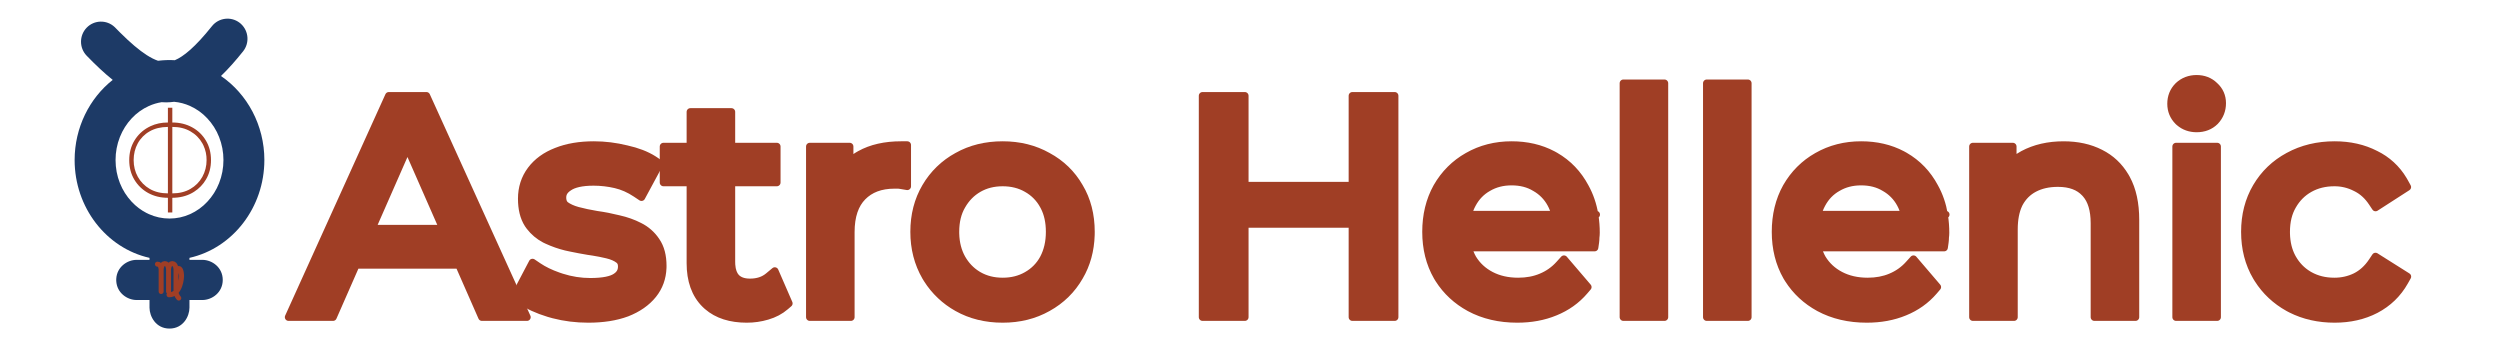
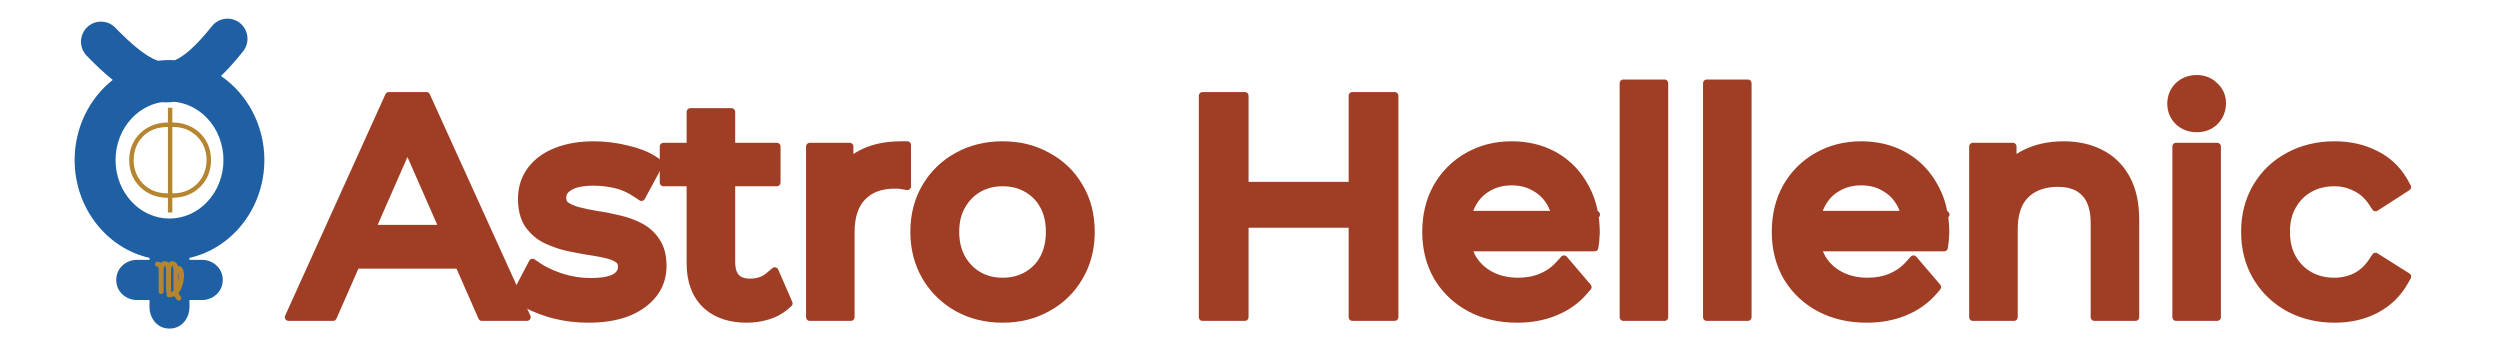
<svg xmlns="http://www.w3.org/2000/svg" fill="none" viewBox="0 0 402 56">
-   <path fill="#1d3a66" d="M35.93 25.737a10 10 0 0 0-.702-3.711v-.002a9.4 9.4 0 0 0-1.895-2.994 8.6 8.6 0 0 0-2.756-1.982v-.001A8 8 0 0 0 28 16.369a10 10 0 0 1-1.267.092 10 10 0 0 1-.754-.028 8 8 0 0 0-2.046.614 8.6 8.6 0 0 0-2.757 1.984h-.001a9.5 9.5 0 0 0-1.892 2.996h-.001a10 10 0 0 0-.7 3.71c0 1.299.237 2.544.7 3.712a9.5 9.5 0 0 0 1.895 2.995 8.7 8.7 0 0 0 2.378 1.801l.379.182a8 8 0 0 0 3.321.714 8 8 0 0 0 3.32-.713h.001a8.6 8.6 0 0 0 2.757-1.984l.001-.001a9.4 9.4 0 0 0 1.894-2.993 10 10 0 0 0 .701-3.713m6.58 0c0 7.604-5.07 14.162-12.043 15.727v.319h2.058c1.607 0 3.294 1.242 3.294 3.23 0 1.994-1.692 3.231-3.294 3.231h-2.058v1.234c0 1.366-.996 3.356-3.212 3.356-2.215 0-3.212-1.989-3.212-3.356v-1.234h-2.058c-1.548 0-3.188-1.16-3.289-3.046l-.005-.184.005-.184c.1-1.883 1.736-3.047 3.29-3.047h2.057v-.32C17.07 39.898 12 33.34 12 25.737c0-5.21 2.381-9.932 6.125-12.89-1.372-1.1-2.76-2.413-4.186-3.885a3.246 3.246 0 0 1 .006-4.518 3.2 3.2 0 0 1 4.472-.11l.121.117.745.756c1.696 1.69 3.105 2.878 4.318 3.655.7.448 1.297.735 1.813.909a15 15 0 0 1 2.7-.09c1.387-.583 3.262-2.087 5.966-5.473a3.2 3.2 0 0 1 4.439-.556l.132.106.123.11a3.246 3.246 0 0 1 .314 4.387c-1.17 1.465-2.348 2.807-3.557 3.964 4.232 2.89 6.98 7.921 6.98 13.518" />
-   <path fill="#1d3a66" d="M21.985 44.325h10.54c.416 0 .752.308.752.689s-.336.688-.752.688h-10.54c-.414 0-.752-.308-.752-.688s.338-.69.752-.69" />
-   <path fill="#1d3a66" d="M27.924 37.9v11.577c0 .45-.3.814-.669.814s-.669-.364-.669-.814V37.9z" />
-   <path fill="#1d3a66" d="M27.255 12.198c7.021 0 12.713 6.062 12.713 13.54s-5.692 13.538-12.713 13.538-12.712-6.06-12.712-13.539c0-7.477 5.691-13.54 12.712-13.54m-7.932 21.986a11.2 11.2 0 0 0 3.567 2.562 10.55 10.55 0 0 0 4.365.938 10.55 10.55 0 0 0 4.366-.938 11.2 11.2 0 0 0 3.566-2.562 12 12 0 0 0 2.405-3.797c.584-1.473.88-3.036.88-4.65 0-1.613-.296-3.178-.88-4.65a12 12 0 0 0-2.405-3.797 11.2 11.2 0 0 0-3.566-2.561 10.6 10.6 0 0 0-4.366-.938 10.55 10.55 0 0 0-4.365.938 11.2 11.2 0 0 0-3.567 2.56 12 12 0 0 0-2.403 3.799 12.5 12.5 0 0 0-.881 4.65c0 1.613.296 3.177.88 4.649a12 12 0 0 0 2.404 3.797" />
-   <path fill="#1d3a66" d="M36.067 5.794a.657.657 0 0 1 .942-.095.7.7 0 0 1 .092.97c-3.767 4.716-6.945 7.23-10.382 7.249-3.41.018-6.794-2.431-10.954-6.725a.703.703 0 0 1 0-.974.656.656 0 0 1 .947.002c4.178 4.31 7.204 6.335 10 6.32 2.77-.015 5.596-2.04 9.355-6.747" />
-   <path fill="#a03e25" d="M27.709 17.327v2.371q1.783.003 3.19.775a5.74 5.74 0 0 1 2.219 2.145q.81 1.366.81 3.134 0 1.753-.818 3.126a5.8 5.8 0 0 1-1.884 1.948l-.343.206c-.938.515-1.996.77-3.174.773v2.355h-.71v-2.355q-1.768-.002-3.174-.773a5.86 5.86 0 0 1-2.228-2.154q-.817-1.373-.817-3.126 0-1.76.826-3.134a5.86 5.86 0 0 1 2.236-2.145l.36-.184q1.272-.595 2.797-.59v-2.372zm-.71 3.082q-1.72.011-2.942.717a4.9 4.9 0 0 0-1.904 1.928q-.661 1.211-.662 2.698 0 1.479.678 2.69a5.1 5.1 0 0 0 1.913 1.936h-.001q1.236.714 2.918.717zm.71 10.686q1.682-.004 2.909-.717a5.05 5.05 0 0 0 1.913-1.929 5.5 5.5 0 0 0 .687-2.698 5.4 5.4 0 0 0-.512-2.382l-.158-.306a5 5 0 0 0-1.921-1.937h-.001q-1.235-.721-2.917-.718z" />
-   <path stroke="#a03e25" stroke-linecap="round" stroke-linejoin="round" stroke-width=".8" d="M28.749 47.933s-.448-.44-.448-1.056v-3.522s0-.969-.598-.969c-.597 0-.597.969-.597.969m0 0v3.522m0-3.522s-.006-.969-.598-.969c-.59 0-.597.969-.597.969m0 3.522v-3.522m0 0s0-.88-.597-.88M28.3 44.41s0-1.233.448-1.233.448 1.233.448 1.233-.075 2.994-2.017 2.994" />
-   <path fill="#a03e25" d="M375.409 50.288q-3.888 0-6.96-1.68-3.024-1.68-4.752-4.608t-1.728-6.72 1.728-6.72 4.752-4.56q3.072-1.68 6.96-1.68 3.456 0 6.144 1.392 2.736 1.344 4.224 4.032L382.273 32q-1.248-1.872-3.072-2.736a8.3 8.3 0 0 0-3.84-.912q-2.496 0-4.464 1.104t-3.12 3.12q-1.152 1.968-1.152 4.704t1.152 4.752 3.12 3.12 4.464 1.104q2.064 0 3.84-.864 1.824-.912 3.072-2.784l3.504 2.208q-1.488 2.64-4.224 4.08-2.688 1.392-6.144 1.392" />
-   <path fill="#a03e25" d="M350.915 50V24.56h4.608V50zm2.304-30.336q-1.344 0-2.256-.864-.864-.864-.864-2.112 0-1.296.864-2.16.912-.864 2.256-.864t2.208.864q.912.816.912 2.064 0 1.296-.864 2.208-.864.864-2.256.864" />
-   <path fill="#a03e25" d="M318.243 50V24.56h4.416v6.864l-.72-1.824q1.248-2.496 3.84-3.888t6.048-1.392q3.12 0 5.472 1.2 2.4 1.2 3.744 3.648t1.344 6.192V50h-4.608V35.888q0-3.696-1.824-5.568-1.776-1.872-5.04-1.872-2.448 0-4.272.96t-2.832 2.832q-.96 1.872-.96 4.656V50z" />
-   <path fill="#a03e25" d="M300.18 50.288q-4.08 0-7.2-1.68-3.072-1.68-4.8-4.608-1.68-2.928-1.68-6.72t1.632-6.72q1.68-2.928 4.56-4.56 2.928-1.68 6.576-1.68 3.696 0 6.528 1.632t4.416 4.608q1.632 2.928 1.632 6.864 0 .288-.048.672 0 .384-.048.72H290.1v-3.312h19.248l-1.872 1.152q.048-2.448-1.008-4.368a7.5 7.5 0 0 0-2.928-2.976q-1.824-1.104-4.272-1.104-2.4 0-4.272 1.104-1.872 1.056-2.928 3.024-1.056 1.92-1.056 4.416v.768q0 2.544 1.152 4.56 1.2 1.968 3.312 3.072t4.848 1.104q2.256 0 4.08-.768a8.94 8.94 0 0 0 3.264-2.304l2.544 2.976q-1.728 2.016-4.32 3.072-2.544 1.056-5.712 1.056" />
-   <path fill="#a03e25" d="M275.446 50V14.384h4.608V50z" />
-   <path fill="#a03e25" d="M262.04 50V14.384h4.608V50z" />
-   <path fill="#a03e25" d="M243.977 50.288q-4.08 0-7.2-1.68-3.072-1.68-4.8-4.608-1.68-2.928-1.68-6.72t1.632-6.72q1.68-2.928 4.56-4.56 2.928-1.68 6.576-1.68 3.696 0 6.528 1.632t4.416 4.608q1.632 2.928 1.632 6.864 0 .288-.048.672 0 .384-.048.72h-21.648v-3.312h19.248l-1.872 1.152q.048-2.448-1.008-4.368a7.5 7.5 0 0 0-2.928-2.976q-1.824-1.104-4.272-1.104-2.4 0-4.272 1.104-1.872 1.056-2.928 3.024-1.056 1.92-1.056 4.416v.768q0 2.544 1.152 4.56 1.2 1.968 3.312 3.072t4.848 1.104q2.256 0 4.08-.768a8.94 8.94 0 0 0 3.264-2.304l2.544 2.976q-1.728 2.016-4.32 3.072-2.544 1.056-5.712 1.056" />
-   <path fill="#a03e25" d="M218.464 50V16.4h4.8V50zm-24.096 0V16.4h4.8V50zm4.32-14.976v-4.176h20.208v4.176z" />
-   <path fill="#a03e25" d="M161.233 50.288q-3.84 0-6.816-1.68A12.5 12.5 0 0 1 149.713 44q-1.728-2.976-1.728-6.72 0-3.792 1.728-6.72a12.15 12.15 0 0 1 4.704-4.56q2.976-1.68 6.816-1.68 3.792 0 6.768 1.68 3.024 1.632 4.704 4.56 1.728 2.88 1.728 6.72 0 3.792-1.728 6.72-1.68 2.928-4.704 4.608-2.976 1.68-6.768 1.68m0-4.032q2.448 0 4.368-1.104a7.8 7.8 0 0 0 3.072-3.12q1.104-2.064 1.104-4.752 0-2.736-1.104-4.704a7.8 7.8 0 0 0-3.072-3.12q-1.92-1.104-4.368-1.104t-4.368 1.104-3.072 3.12q-1.152 1.968-1.152 4.704 0 2.688 1.152 4.752 1.152 2.016 3.072 3.12t4.368 1.104" />
-   <path fill="#a03e25" d="M131.212 50V24.56h4.416v6.912l-.432-1.728q1.056-2.64 3.552-4.032t6.144-1.392v4.464a3.5 3.5 0 0 0-.576-.048h-.48q-3.696 0-5.856 2.208t-2.16 6.384V50z" />
-   <path fill="#a03e25" d="M120.073 50.288q-3.84 0-5.952-2.064t-2.112-5.904V18.992h4.608v23.136q0 2.064 1.008 3.168 1.056 1.104 2.976 1.104 2.16 0 3.6-1.2l1.44 3.312q-1.056.912-2.544 1.344-1.44.432-3.024.432m-12.384-21.936V24.56h16.224v3.792z" />
-   <path fill="#a03e25" d="M94.586 50.288q-3.168 0-6.048-.864-2.832-.864-4.464-2.112l1.92-3.648q1.632 1.104 4.032 1.872t4.896.768q3.216 0 4.608-.912 1.44-.912 1.44-2.544 0-1.2-.864-1.872t-2.304-1.008a32 32 0 0 0-3.12-.576 66 66 0 0 1-3.456-.672 15.4 15.4 0 0 1-3.168-1.152 6.25 6.25 0 0 1-2.304-2.064q-.864-1.344-.864-3.552 0-2.304 1.296-4.032t3.648-2.64q2.4-.96 5.664-.96 2.496 0 5.04.624 2.592.576 4.224 1.68l-1.968 3.648q-1.728-1.152-3.6-1.584a16.6 16.6 0 0 0-3.744-.432q-3.024 0-4.512 1.008-1.488.96-1.488 2.496 0 1.296.864 2.016.912.672 2.304 1.056 1.44.384 3.168.672 1.728.24 3.456.672 1.728.384 3.12 1.104a5.87 5.87 0 0 1 2.304 2.016q.912 1.296.912 3.456 0 2.304-1.344 3.984t-3.792 2.64q-2.448.912-5.856.912" />
-   <path fill="#a03e25" d="m47.952 50 15.216-33.6h4.752L83.184 50h-5.04L64.56 19.088h1.92L52.896 50zm6.48-8.4 1.296-3.84H74.64l1.392 3.84z" />
-   <path fill="#a03e25" stroke="#a03e25" stroke-width="1.2" stroke-linejoin="round" d="M366.625 37.28q0-2.565 1.013-4.455l.139-.249q1.08-1.89 2.877-2.978l.243-.142q1.968-1.104 4.464-1.104l.512.014a8.2 8.2 0 0 1 3.328.898q1.71.81 2.914 2.506l.158.23 3.504-2.256q-1.488-2.688-4.224-4.032-2.52-1.305-5.715-1.387l-.429-.005q-3.888 0-6.96 1.68-3.024 1.632-4.752 4.56l-.209.37q-1.519 2.795-1.519 6.35l.007.471q.1 3.505 1.721 6.249 1.728 2.928 4.752 4.608 2.88 1.575 6.478 1.673l.482.007q3.24 0 5.805-1.223l.339-.168q2.736-1.44 4.224-4.08l-3.504-2.209q-1.248 1.872-3.072 2.784a8.66 8.66 0 0 1-3.84.864v-1c1.23 0 2.358-.256 3.398-.76 1.042-.523 1.938-1.326 2.682-2.442l.54-.812 5.135 3.236-.468.829c-1.088 1.93-2.639 3.427-4.629 4.474l-.006.003c-1.953 1.011-4.163 1.504-6.604 1.504-2.569 0-4.917-.521-7.022-1.583l-.417-.22-.006-.003c-2.033-1.13-3.668-2.66-4.89-4.584l-.238-.39c-1.253-2.123-1.867-4.542-1.867-7.228s.614-5.105 1.867-7.228c1.245-2.11 2.964-3.758 5.139-4.932 2.209-1.207 4.695-1.8 7.434-1.8 2.433 0 4.636.49 6.584 1.494a10.5 10.5 0 0 1 4.449 4.082l.21.364.453.818-5.118 3.296-.546-.82c-.697-1.045-1.523-1.798-2.476-2.291l-.192-.095-.014-.007-.015-.008a7.3 7.3 0 0 0-3.383-.801c-1.511 0-2.827.333-3.974.976-1.149.645-2.061 1.553-2.741 2.744l-.005.01c-.662 1.13-1.016 2.516-1.016 4.198l.004.312c.038 1.441.346 2.674.895 3.723l.122.221c.638 1.117 1.478 1.985 2.528 2.62l.213.124c1.147.644 2.463.976 3.974.976v1l-.31-.004q-2.155-.06-3.905-.966l-.249-.134a8.1 8.1 0 0 1-2.973-2.872l-.147-.248q-1.08-1.89-1.147-4.413z" />
-   <path fill="#a03e25" stroke="#a03e25" stroke-width="1.2" stroke-linejoin="round" d="M350.915 24.56V50h4.607V24.56zm5.424-7.968q0-1.248-.912-2.064-.756-.756-1.879-.85l-.329-.014q-1.344 0-2.256.864-.864.865-.864 2.16l.013.306q.095 1.05.851 1.806a3.1 3.1 0 0 0 1.927.85l.329.014q1.392 0 2.256-.864.864-.912.864-2.208M356.522 51h-6.607V23.56h6.607zm.817-34.408c0 1.11-.38 2.095-1.138 2.895l-.019.02c-.79.79-1.81 1.157-2.963 1.157-1.062 0-2.011-.328-2.79-.999l-.154-.139-.019-.02c-.768-.767-1.157-1.727-1.157-2.817 0-1.112.381-2.092 1.157-2.868l.019-.02c.808-.764 1.812-1.137 2.944-1.137 1.113 0 2.098.362 2.875 1.12.824.737 1.245 1.698 1.245 2.808" />
-   <path fill="#a03e25" stroke="#a03e25" stroke-width="1.2" stroke-linejoin="round" d="M342.387 35.36q0-3.744-1.344-6.192t-3.744-3.648q-2.205-1.125-5.085-1.196l-.387-.004q-3.456 0-6.048 1.392l-.319.179q-1.715.999-2.801 2.513V24.56h-4.416V50h4.608V36.897q0-2.61.843-4.42l.117-.237q.945-1.755 2.607-2.709l.225-.123q1.824-.96 4.272-.96l.402.007q2.973.11 4.638 1.865l-.726.688c-.947-1-2.335-1.56-4.314-1.56-1.5 0-2.759.293-3.807.845-1.028.541-1.827 1.334-2.407 2.403l-.1.204c-.485 1.04-.75 2.36-.75 3.997V51h-6.608V23.56h6.416v2.354a11 11 0 0 1 1.647-1.083c1.897-1.019 4.081-1.51 6.521-1.51 2.21 0 4.195.424 5.927 1.308h-.001c1.674.839 3.003 2.089 3.976 3.724l.191.333c1 1.822 1.467 4.065 1.467 6.674V51h-6.608V35.888c0-2.168-.501-3.677-1.363-4.677l-.177-.193-.01-.01.726-.688q1.824 1.872 1.824 5.568V50h4.608z" />
-   <path fill="#a03e25" stroke="#a03e25" stroke-width="1.2" stroke-linejoin="round" d="M285.5 37.28c0-2.675.577-5.087 1.759-7.207l.006-.01c1.207-2.105 2.855-3.755 4.934-4.933 2.115-1.212 4.479-1.81 7.07-1.81 2.452 0 4.673.509 6.637 1.55l.39.216c2.05 1.181 3.649 2.851 4.79 4.987.75 1.345 1.255 2.825 1.524 4.43h.272l-.249.153a18 18 0 0 1 .212 2.768l-.015.384a7 7 0 0 1-.037.368q-.003.404-.055.781l-.123.86h-20.31q.25.926.714 1.743c.702 1.15 1.668 2.05 2.92 2.706 1.246.65 2.699.99 4.385.99v1q-2.565 0-4.581-.97l-.266-.134q-2.112-1.104-3.313-3.072a8.7 8.7 0 0 1-1.072-3.264h20.656l.036-.348a6 6 0 0 0 .012-.372q.024-.192.036-.36l.013-.312q0-3.937-1.633-6.864-1.485-2.79-4.066-4.399l-.35-.209q-2.655-1.53-6.069-1.626l-.458-.006q-3.649 0-6.577 1.68l-.355.209q-2.63 1.605-4.204 4.35-1.632 2.93-1.633 6.721l.007.471q.099 3.505 1.674 6.249 1.728 2.928 4.799 4.608 2.925 1.575 6.694 1.673l.507.007q3.168 0 5.712-1.056 2.59-1.055 4.319-3.072l-2.544-2.976a8.94 8.94 0 0 1-3.264 2.304q-1.824.768-4.08.768v-1c1.389 0 2.615-.236 3.693-.69l.007-.004a7.94 7.94 0 0 0 2.904-2.05l.762-.841 3.283 3.839.555.651-.556.65c-1.262 1.471-2.835 2.587-4.702 3.347h-.001c-1.833.759-3.867 1.13-6.088 1.13-2.861 0-5.429-.59-7.675-1.8l-.005-.003c-2.063-1.128-3.717-2.659-4.942-4.586l-.24-.391-.007-.01c-1.216-2.121-1.812-4.537-1.812-7.218m14.072-9.068q2.258.065 3.968 1.1a7.5 7.5 0 0 1 2.929 2.976q.8 1.456.966 3.216h-16.352q.202-1.743.985-3.168 1.056-1.968 2.928-3.024 1.873-1.104 4.273-1.104zm-.303.996c-1.441 0-2.687.33-3.765.966l-.008.005-.009.004c-1.076.607-1.92 1.474-2.538 2.626l-.005.01a7.3 7.3 0 0 0-.662 1.685h13.977a7 7 0 0 0-.667-1.734 6.5 6.5 0 0 0-2.543-2.587l-.013-.007-.014-.008c-1.037-.628-2.277-.96-3.753-.96" />
-   <path fill="#a03e25" stroke="#a03e25" stroke-width="1.2" stroke-linejoin="round" d="M275.446 14.384V50h4.608V14.384zM281.054 51h-6.608V13.384h6.608z" />
-   <path fill="#a03e25" stroke="#a03e25" stroke-width="1.2" stroke-linejoin="round" d="M262.04 14.384V50h4.607V14.384zM267.647 51h-6.607V13.384h6.607z" />
-   <path fill="#a03e25" stroke="#a03e25" stroke-width="1.2" stroke-linejoin="round" d="M229.297 37.28c0-2.675.577-5.087 1.759-7.207l.006-.01c1.207-2.105 2.855-3.755 4.934-4.933 2.115-1.212 4.479-1.81 7.069-1.81 2.453 0 4.674.509 6.638 1.55l.39.216c2.05 1.181 3.649 2.851 4.79 4.987.749 1.345 1.254 2.825 1.524 4.43h.272l-.249.153a18 18 0 0 1 .212 2.768l-.015.384a9 9 0 0 1-.037.368q-.003.404-.055.781l-.123.86h-20.31q.25.926.713 1.743c.703 1.15 1.669 2.05 2.921 2.706 1.245.65 2.698.99 4.385.99v1q-2.565 0-4.581-.97l-.267-.134q-2.112-1.104-3.312-3.072a8.7 8.7 0 0 1-1.072-3.264h20.656l.036-.348a6 6 0 0 0 .012-.372q.024-.192.036-.36l.013-.312q0-3.937-1.633-6.864-1.485-2.79-4.067-4.399l-.349-.209q-2.655-1.53-6.07-1.626l-.458-.006q-3.648 0-6.576 1.68l-.355.209q-2.63 1.605-4.204 4.35-1.632 2.93-1.633 6.721l.007.471q.098 3.505 1.674 6.249 1.727 2.928 4.799 4.608 2.925 1.575 6.694 1.673l.507.007q3.167 0 5.711-1.056 2.592-1.055 4.32-3.072l-2.544-2.976a8.94 8.94 0 0 1-3.264 2.304q-1.824.768-4.08.768v-1c1.389 0 2.615-.236 3.692-.69l.008-.004a7.94 7.94 0 0 0 2.904-2.05l.762-.841 3.283 3.839.555.651-.556.65c-1.262 1.471-2.835 2.587-4.703 3.347h-.001c-1.832.759-3.866 1.13-6.087 1.13-2.861 0-5.429-.59-7.675-1.8l-.005-.003c-2.064-1.128-3.717-2.659-4.943-4.586l-.239-.391-.007-.01c-1.217-2.121-1.812-4.537-1.812-7.218m14.072-9.068q2.258.065 3.968 1.1a7.5 7.5 0 0 1 2.929 2.976q.8 1.456.965 3.216H234.88q.202-1.743.985-3.168 1.056-1.968 2.928-3.024 1.872-1.104 4.272-1.104zm-.304.996c-1.44 0-2.686.33-3.764.966l-.008.005-.009.004c-1.076.607-1.92 1.474-2.538 2.626l-.005.01a7.2 7.2 0 0 0-.662 1.685h13.977a7 7 0 0 0-.667-1.734 6.5 6.5 0 0 0-2.543-2.587l-.013-.007-.014-.008c-1.037-.628-2.277-.96-3.754-.96" />
-   <path fill="#a03e25" stroke="#a03e25" stroke-width="1.2" stroke-linejoin="round" d="M199.168 16.4h-4.8V50h4.8V35.024h19.296V50h4.8V16.4h-4.8v14.448h-19.296zM224.264 51h-6.8V36.024h-17.296V51h-6.8V15.4h6.8v14.448h17.296V15.4h6.8z" />
-   <path fill="#a03e25" stroke="#a03e25" stroke-width="1.2" stroke-linejoin="round" d="M174.433 37.28q0-3.84-1.728-6.72-1.68-2.928-4.704-4.56-2.79-1.575-6.298-1.674l-.471-.006q-3.839 0-6.815 1.68a12.15 12.15 0 0 0-4.704 4.56l-.209.37q-1.52 2.795-1.52 6.35l.007.465q.102 3.465 1.722 6.255a12.5 12.5 0 0 0 4.704 4.608q2.79 1.575 6.339 1.673l.476.007q3.792 0 6.769-1.68 3.024-1.68 4.704-4.608 1.62-2.745 1.721-6.249zm-5.657 0c0-1.583-.299-2.905-.86-3.999l-.115-.216-.005-.008a6.8 6.8 0 0 0-2.685-2.729l-.008-.005c-1.113-.64-2.395-.971-3.871-.971s-2.756.331-3.869.971c-1.118.643-2.018 1.552-2.702 2.75l-.005.008c-.662 1.13-1.015 2.517-1.015 4.2l.004.305c.041 1.511.387 2.82 1.016 3.95.642 1.123 1.472 1.991 2.495 2.625l.207.124c1.113.64 2.394.97 3.869.97v1q-2.294 0-4.126-.969l-.241-.134q-1.8-1.035-2.926-2.872l-.146-.248q-1.08-1.935-1.147-4.419l-.005-.333q0-2.565 1.012-4.455l.14-.249q1.08-1.89 2.835-2.978l.237-.142q1.92-1.104 4.367-1.104t4.369 1.104a7.8 7.8 0 0 1 3.072 3.12q1.103 1.968 1.103 4.704l-.004.333q-.064 2.485-1.099 4.42a7.8 7.8 0 0 1-3.072 3.12q-1.92 1.103-4.369 1.103v-1c1.476 0 2.758-.331 3.871-.97l.008-.006a6.8 6.8 0 0 0 2.685-2.728c.644-1.209.98-2.624.98-4.272m6.65.5c-.072 2.482-.684 4.73-1.855 6.717-1.213 2.114-2.914 3.78-5.085 4.985h-.001c-2.148 1.21-4.574 1.806-7.253 1.806-2.71 0-5.155-.595-7.307-1.81a13.5 13.5 0 0 1-4.835-4.58l-.238-.39-.004-.006c-1.248-2.15-1.864-4.566-1.864-7.222 0-2.685.615-5.105 1.868-7.228a13.15 13.15 0 0 1 5.084-4.929c2.149-1.21 4.59-1.803 7.296-1.803 2.681 0 5.11.595 7.26 1.809h-.001c2.164 1.171 3.861 2.813 5.071 4.917 1.258 2.096 1.871 4.52 1.871 7.234z" />
-   <path fill="#a03e25" stroke="#a03e25" stroke-width="1.2" stroke-linejoin="round" d="M131.212 24.56V50h4.607V37.328q0-3.916 1.899-6.1l.261-.284q2.026-2.07 5.401-2.2l.456-.008h.479q.288 0 .577.048V24.32q-3.648 0-6.144 1.392l-.307.179a7.74 7.74 0 0 0-2.813 2.934V24.56zm5.416 1.43a9.3 9.3 0 0 1 1.633-1.151c1.848-1.031 4.074-1.519 6.631-1.519h1v6.645l-1.164-.195a3 3 0 0 0-.207-.026l-.206-.008h-.479c-2.252 0-3.926.665-5.142 1.908-1.2 1.227-1.875 3.068-1.875 5.684V51h-6.607V23.56h6.416z" />
-   <path fill="#a03e25" stroke="#a03e25" stroke-width="1.2" stroke-linejoin="round" d="M116.617 42.128V28.352h7.296V24.56h-7.296v-5.568h-4.608v5.568h-4.321v3.792h4.321V42.32l.008.473q.124 3.495 2.104 5.43 1.98 1.936 5.479 2.057l.472.008q1.584 0 3.025-.432 1.488-.432 2.544-1.344l-1.44-3.312q-1.44 1.2-3.6 1.2v-1c1.243 0 2.206-.34 2.96-.968l1.025-.855 2.266 5.211-.558.48c-.824.712-1.804 1.224-2.919 1.547a11.5 11.5 0 0 1-3.303.473c-2.568 0-4.72-.65-6.335-2.057l-.315-.291c-1.654-1.616-2.413-3.875-2.413-6.62V29.352h-4.321V23.56h4.321v-5.568h6.608v5.568h7.296v5.792h-7.296v12.776l.014.437c.062.966.335 1.614.722 2.044.469.488 1.17.791 2.248.791v1l-.237-.005q-1.749-.065-2.739-1.1-.945-1.034-1.004-2.913z" />
-   <path fill="#a03e25" stroke="#a03e25" stroke-width="1.2" stroke-linejoin="round" d="m85.629 42.21.925.626c.867.586 1.934 1.11 3.215 1.56l.562.188q2.252.72 4.59.72v1q-2.183 0-4.294-.588l-.602-.18q-2.4-.768-4.03-1.872l-1.92 3.648q1.63 1.248 4.463 2.112 2.52.756 5.26.85l.788.014q3.408 0 5.855-.912 2.295-.9 3.621-2.433l.171-.207q1.26-1.575 1.339-3.699l.006-.285q0-2.16-.912-3.456a5.8 5.8 0 0 0-1.953-1.827l-.351-.189q-1.218-.63-2.693-1.003l-.427-.101a33 33 0 0 0-3.456-.672 36 36 0 0 1-2.43-.486l-.738-.186q-1.218-.336-2.068-.892l-.236-.164q-.756-.63-.851-1.7l-.013-.316q0-1.536 1.487-2.496 1.49-1.008 4.513-1.008l.468.007a16.7 16.7 0 0 1 3.276.425q1.872.433 3.6 1.585l1.968-3.649q-1.632-1.104-4.224-1.68a21.3 21.3 0 0 0-4.415-.614l-.625-.01q-3.264 0-5.664.96l-.29.117q-2.143.903-3.358 2.523-1.296 1.728-1.296 4.032l.013.538q.095 1.838.85 3.014a6.25 6.25 0 0 0 2.305 2.064q1.44.72 3.168 1.152a66 66 0 0 0 3.456.672 32 32 0 0 1 3.12.576q1.44.336 2.303 1.008.864.671.865 1.872 0 1.631-1.44 2.544-1.392.912-4.608.912v-1c2.101 0 3.387-.308 4.06-.748l.006-.004.007-.005c.686-.435.975-.972.975-1.7 0-.46-.131-.76-.37-.989l-.108-.092c-.43-.334-1.052-.622-1.918-.825h-.007a29 29 0 0 0-2.2-.435l-.823-.123-.013-.002-.013-.003a67 67 0 0 1-2.632-.493l-.877-.189-.026-.006a16.7 16.7 0 0 1-2.981-1.04l-.392-.187-.011-.006-.012-.007a7.3 7.3 0 0 1-2.402-2.023l-.268-.375-.004-.007c-.712-1.108-1.023-2.5-1.023-4.093 0-1.737.493-3.295 1.496-4.632.994-1.325 2.374-2.308 4.087-2.972 1.742-.695 3.758-1.028 6.025-1.028q2.623 0 5.278.653c1.689.377 3.137.925 4.314 1.67l.232.153.749.507-2.919 5.41-.913-.608c-1.059-.707-2.149-1.184-3.27-1.443a15.6 15.6 0 0 0-3.519-.406c-1.938 0-3.203.33-3.951.836l-.01.007-.008.006c-.758.488-1.03 1.027-1.03 1.655l.008.22c.04.476.214.783.475 1.008.483.35 1.123.652 1.95.88q1.383.369 3.066.65 1.77.246 3.534.688 1.825.406 3.337 1.186a6.87 6.87 0 0 1 2.677 2.35c.753 1.08 1.08 2.447 1.08 4.01l-.006.325c-.06 1.614-.575 3.055-1.557 4.283-1.028 1.284-2.449 2.257-4.208 2.947l-.008.003-.008.003c-1.772.66-3.848.975-6.205.975q-2.894 0-5.574-.693l-.761-.213-.005-.001c-1.834-.56-3.362-1.253-4.547-2.103l-.232-.172-.671-.512z" />
-   <path fill="#a03e25" stroke="#a03e25" stroke-width="1.2" stroke-linejoin="round" d="M68.565 15.4 84.736 51h-7.245L73.8 42.6H57.24L53.55 51H46.4l15.856-35.013.266-.587zm-5.397 1L47.952 50h4.945l3.69-8.4h17.865l3.692 8.4h5.04L67.92 16.4zm9.597 21.36h-14.49l7.244-16.487zm-12.958-1h11.426L65.52 23.758z" />
+   <path fill="#1F5FA3" d="M35.93 25.737a10 10 0 0 0-.702-3.711v-.002a9.4 9.4 0 0 0-1.895-2.994 8.6 8.6 0 0 0-2.756-1.982v-.001A8 8 0 0 0 28 16.369a10 10 0 0 1-1.267.092 10 10 0 0 1-.754-.028 8 8 0 0 0-2.046.614 8.6 8.6 0 0 0-2.757 1.984h-.001a9.5 9.5 0 0 0-1.892 2.996h-.001a10 10 0 0 0-.7 3.71c0 1.299.237 2.544.7 3.712a9.5 9.5 0 0 0 1.895 2.995 8.7 8.7 0 0 0 2.378 1.801l.379.182a8 8 0 0 0 3.321.714 8 8 0 0 0 3.32-.713h.001a8.6 8.6 0 0 0 2.757-1.984l.001-.001a9.4 9.4 0 0 0 1.894-2.993 10 10 0 0 0 .701-3.713m6.58 0c0 7.604-5.07 14.162-12.043 15.727v.319h2.058c1.607 0 3.294 1.242 3.294 3.23 0 1.994-1.692 3.231-3.294 3.231h-2.058v1.234c0 1.366-.996 3.356-3.212 3.356-2.215 0-3.212-1.989-3.212-3.356v-1.234h-2.058c-1.548 0-3.188-1.16-3.289-3.046l-.005-.184.005-.184c.1-1.883 1.736-3.047 3.29-3.047h2.057v-.32C17.07 39.898 12 33.34 12 25.737c0-5.21 2.381-9.932 6.125-12.89-1.372-1.1-2.76-2.413-4.186-3.885a3.246 3.246 0 0 1 .006-4.518 3.2 3.2 0 0 1 4.472-.11l.121.117.745.756c1.696 1.69 3.105 2.878 4.318 3.655.7.448 1.297.735 1.813.909a15 15 0 0 1 2.7-.09c1.387-.583 3.262-2.087 5.966-5.473a3.2 3.2 0 0 1 4.439-.556l.132.106.123.11a3.246 3.246 0 0 1 .314 4.387c-1.17 1.465-2.348 2.807-3.557 3.964 4.232 2.89 6.98 7.921 6.98 13.518" />
+   <path fill="#1F5FA3" d="M21.985 44.325h10.54c.416 0 .752.308.752.689s-.336.688-.752.688h-10.54c-.414 0-.752-.308-.752-.688s.338-.69.752-.69" />
+   <path fill="#1F5FA3" d="M27.924 37.9v11.577c0 .45-.3.814-.669.814s-.669-.364-.669-.814V37.9z" />
+   <path fill="#1F5FA3" d="M27.255 12.198c7.021 0 12.713 6.062 12.713 13.54s-5.692 13.538-12.713 13.538-12.712-6.06-12.712-13.539c0-7.477 5.691-13.54 12.712-13.54m-7.932 21.986a11.2 11.2 0 0 0 3.567 2.562 10.55 10.55 0 0 0 4.365.938 10.55 10.55 0 0 0 4.366-.938 11.2 11.2 0 0 0 3.566-2.562 12 12 0 0 0 2.405-3.797c.584-1.473.88-3.036.88-4.65 0-1.613-.296-3.178-.88-4.65a12 12 0 0 0-2.405-3.797 11.2 11.2 0 0 0-3.566-2.561 10.6 10.6 0 0 0-4.366-.938 10.55 10.55 0 0 0-4.365.938 11.2 11.2 0 0 0-3.567 2.56 12 12 0 0 0-2.403 3.799 12.5 12.5 0 0 0-.881 4.65c0 1.613.296 3.177.88 4.649a12 12 0 0 0 2.404 3.797" />
+   <path fill="#1F5FA3" d="M36.067 5.794a.657.657 0 0 1 .942-.095.7.7 0 0 1 .092.97c-3.767 4.716-6.945 7.23-10.382 7.249-3.41.018-6.794-2.431-10.954-6.725a.703.703 0 0 1 0-.974.656.656 0 0 1 .947.002c4.178 4.31 7.204 6.335 10 6.32 2.77-.015 5.596-2.04 9.355-6.747" />
+   <path fill="#B5852F" d="M27.709 17.327v2.371q1.783.003 3.19.775a5.74 5.74 0 0 1 2.219 2.145q.81 1.366.81 3.134 0 1.753-.818 3.126a5.8 5.8 0 0 1-1.884 1.948l-.343.206c-.938.515-1.996.77-3.174.773v2.355h-.71v-2.355q-1.768-.002-3.174-.773a5.86 5.86 0 0 1-2.228-2.154q-.817-1.373-.817-3.126 0-1.76.826-3.134a5.86 5.86 0 0 1 2.236-2.145l.36-.184q1.272-.595 2.797-.59v-2.372zm-.71 3.082q-1.72.011-2.942.717a4.9 4.9 0 0 0-1.904 1.928q-.661 1.211-.662 2.698 0 1.479.678 2.69a5.1 5.1 0 0 0 1.913 1.936h-.001q1.236.714 2.918.717zm.71 10.686q1.682-.004 2.909-.717a5.05 5.05 0 0 0 1.913-1.929 5.5 5.5 0 0 0 .687-2.698 5.4 5.4 0 0 0-.512-2.382l-.158-.306a5 5 0 0 0-1.921-1.937h-.001q-1.235-.721-2.917-.718z" />
+   <path stroke="#B5852F" stroke-linecap="round" stroke-linejoin="round" stroke-width=".8" d="M28.749 47.933s-.448-.44-.448-1.056v-3.522s0-.969-.598-.969c-.597 0-.597.969-.597.969m0 0v3.522m0-3.522s-.006-.969-.598-.969c-.59 0-.597.969-.597.969m0 3.522v-3.522m0 0s0-.88-.597-.88M28.3 44.41s0-1.233.448-1.233.448 1.233.448 1.233-.075 2.994-2.017 2.994" />
+   <path fill="#A03E25" d="M375.409 50.288q-3.888 0-6.96-1.68-3.024-1.68-4.752-4.608t-1.728-6.72 1.728-6.72 4.752-4.56q3.072-1.68 6.96-1.68 3.456 0 6.144 1.392 2.736 1.344 4.224 4.032L382.273 32q-1.248-1.872-3.072-2.736a8.3 8.3 0 0 0-3.84-.912q-2.496 0-4.464 1.104t-3.12 3.12q-1.152 1.968-1.152 4.704t1.152 4.752 3.12 3.12 4.464 1.104q2.064 0 3.84-.864 1.824-.912 3.072-2.784l3.504 2.208q-1.488 2.64-4.224 4.08-2.688 1.392-6.144 1.392" />
+   <path fill="#A03E25" d="M350.915 50V24.56h4.608V50zm2.304-30.336q-1.344 0-2.256-.864-.864-.864-.864-2.112 0-1.296.864-2.16.912-.864 2.256-.864t2.208.864q.912.816.912 2.064 0 1.296-.864 2.208-.864.864-2.256.864" />
+   <path fill="#A03E25" d="M318.243 50V24.56h4.416v6.864l-.72-1.824q1.248-2.496 3.84-3.888t6.048-1.392q3.12 0 5.472 1.2 2.4 1.2 3.744 3.648t1.344 6.192V50h-4.608V35.888q0-3.696-1.824-5.568-1.776-1.872-5.04-1.872-2.448 0-4.272.96t-2.832 2.832q-.96 1.872-.96 4.656V50z" />
+   <path fill="#A03E25" d="M300.18 50.288q-4.08 0-7.2-1.68-3.072-1.68-4.8-4.608-1.68-2.928-1.68-6.72t1.632-6.72q1.68-2.928 4.56-4.56 2.928-1.68 6.576-1.68 3.696 0 6.528 1.632t4.416 4.608q1.632 2.928 1.632 6.864 0 .288-.048.672 0 .384-.048.72H290.1v-3.312h19.248l-1.872 1.152q.048-2.448-1.008-4.368a7.5 7.5 0 0 0-2.928-2.976q-1.824-1.104-4.272-1.104-2.4 0-4.272 1.104-1.872 1.056-2.928 3.024-1.056 1.92-1.056 4.416v.768q0 2.544 1.152 4.56 1.2 1.968 3.312 3.072t4.848 1.104q2.256 0 4.08-.768a8.94 8.94 0 0 0 3.264-2.304l2.544 2.976q-1.728 2.016-4.32 3.072-2.544 1.056-5.712 1.056" />
+   <path fill="#A03E25" d="M275.446 50V14.384h4.608V50z" />
+   <path fill="#A03E25" d="M262.04 50V14.384h4.608V50z" />
+   <path fill="#A03E25" d="M243.977 50.288q-4.08 0-7.2-1.68-3.072-1.68-4.8-4.608-1.68-2.928-1.68-6.72t1.632-6.72q1.68-2.928 4.56-4.56 2.928-1.68 6.576-1.68 3.696 0 6.528 1.632t4.416 4.608q1.632 2.928 1.632 6.864 0 .288-.048.672 0 .384-.048.72h-21.648v-3.312h19.248l-1.872 1.152q.048-2.448-1.008-4.368a7.5 7.5 0 0 0-2.928-2.976q-1.824-1.104-4.272-1.104-2.4 0-4.272 1.104-1.872 1.056-2.928 3.024-1.056 1.92-1.056 4.416v.768q0 2.544 1.152 4.56 1.2 1.968 3.312 3.072t4.848 1.104q2.256 0 4.08-.768a8.94 8.94 0 0 0 3.264-2.304l2.544 2.976q-1.728 2.016-4.32 3.072-2.544 1.056-5.712 1.056" />
+   <path fill="#A03E25" d="M218.464 50V16.4h4.8V50zm-24.096 0V16.4h4.8V50zm4.32-14.976v-4.176h20.208v4.176z" />
+   <path fill="#A03E25" d="M161.233 50.288q-3.84 0-6.816-1.68A12.5 12.5 0 0 1 149.713 44q-1.728-2.976-1.728-6.72 0-3.792 1.728-6.72a12.15 12.15 0 0 1 4.704-4.56q2.976-1.68 6.816-1.68 3.792 0 6.768 1.68 3.024 1.632 4.704 4.56 1.728 2.88 1.728 6.72 0 3.792-1.728 6.72-1.68 2.928-4.704 4.608-2.976 1.68-6.768 1.68m0-4.032q2.448 0 4.368-1.104a7.8 7.8 0 0 0 3.072-3.12q1.104-2.064 1.104-4.752 0-2.736-1.104-4.704a7.8 7.8 0 0 0-3.072-3.12q-1.92-1.104-4.368-1.104t-4.368 1.104-3.072 3.12q-1.152 1.968-1.152 4.704 0 2.688 1.152 4.752 1.152 2.016 3.072 3.12t4.368 1.104" />
+   <path fill="#A03E25" d="M131.212 50V24.56h4.416v6.912l-.432-1.728q1.056-2.64 3.552-4.032t6.144-1.392v4.464a3.5 3.5 0 0 0-.576-.048h-.48q-3.696 0-5.856 2.208t-2.16 6.384V50z" />
+   <path fill="#A03E25" d="M120.073 50.288q-3.84 0-5.952-2.064t-2.112-5.904V18.992h4.608v23.136q0 2.064 1.008 3.168 1.056 1.104 2.976 1.104 2.16 0 3.6-1.2l1.44 3.312q-1.056.912-2.544 1.344-1.44.432-3.024.432m-12.384-21.936V24.56h16.224v3.792z" />
+   <path fill="#A03E25" d="M94.586 50.288q-3.168 0-6.048-.864-2.832-.864-4.464-2.112l1.92-3.648q1.632 1.104 4.032 1.872t4.896.768q3.216 0 4.608-.912 1.44-.912 1.44-2.544 0-1.2-.864-1.872t-2.304-1.008a32 32 0 0 0-3.12-.576 66 66 0 0 1-3.456-.672 15.4 15.4 0 0 1-3.168-1.152 6.25 6.25 0 0 1-2.304-2.064q-.864-1.344-.864-3.552 0-2.304 1.296-4.032t3.648-2.64q2.4-.96 5.664-.96 2.496 0 5.04.624 2.592.576 4.224 1.68l-1.968 3.648q-1.728-1.152-3.6-1.584a16.6 16.6 0 0 0-3.744-.432q-3.024 0-4.512 1.008-1.488.96-1.488 2.496 0 1.296.864 2.016.912.672 2.304 1.056 1.44.384 3.168.672 1.728.24 3.456.672 1.728.384 3.12 1.104a5.87 5.87 0 0 1 2.304 2.016q.912 1.296.912 3.456 0 2.304-1.344 3.984t-3.792 2.64q-2.448.912-5.856.912" />
+   <path fill="#A03E25" d="m47.952 50 15.216-33.6h4.752L83.184 50h-5.04L64.56 19.088h1.92L52.896 50zm6.48-8.4 1.296-3.84H74.64l1.392 3.84z" />
+   <path fill="#A03E25" stroke="#A03E25" stroke-width="1.2" stroke-linejoin="round" d="M366.625 37.28q0-2.565 1.013-4.455l.139-.249q1.08-1.89 2.877-2.978l.243-.142q1.968-1.104 4.464-1.104l.512.014a8.2 8.2 0 0 1 3.328.898q1.71.81 2.914 2.506l.158.23 3.504-2.256q-1.488-2.688-4.224-4.032-2.52-1.305-5.715-1.387l-.429-.005q-3.888 0-6.96 1.68-3.024 1.632-4.752 4.56l-.209.37q-1.519 2.795-1.519 6.35l.007.471q.1 3.505 1.721 6.249 1.728 2.928 4.752 4.608 2.88 1.575 6.478 1.673l.482.007q3.24 0 5.805-1.223l.339-.168q2.736-1.44 4.224-4.08l-3.504-2.209q-1.248 1.872-3.072 2.784a8.66 8.66 0 0 1-3.84.864v-1c1.23 0 2.358-.256 3.398-.76 1.042-.523 1.938-1.326 2.682-2.442l.54-.812 5.135 3.236-.468.829c-1.088 1.93-2.639 3.427-4.629 4.474l-.006.003c-1.953 1.011-4.163 1.504-6.604 1.504-2.569 0-4.917-.521-7.022-1.583l-.417-.22-.006-.003c-2.033-1.13-3.668-2.66-4.89-4.584l-.238-.39c-1.253-2.123-1.867-4.542-1.867-7.228s.614-5.105 1.867-7.228c1.245-2.11 2.964-3.758 5.139-4.932 2.209-1.207 4.695-1.8 7.434-1.8 2.433 0 4.636.49 6.584 1.494a10.5 10.5 0 0 1 4.449 4.082l.21.364.453.818-5.118 3.296-.546-.82c-.697-1.045-1.523-1.798-2.476-2.291l-.192-.095-.014-.007-.015-.008a7.3 7.3 0 0 0-3.383-.801c-1.511 0-2.827.333-3.974.976-1.149.645-2.061 1.553-2.741 2.744l-.005.01c-.662 1.13-1.016 2.516-1.016 4.198l.004.312c.038 1.441.346 2.674.895 3.723l.122.221c.638 1.117 1.478 1.985 2.528 2.62l.213.124c1.147.644 2.463.976 3.974.976v1l-.31-.004q-2.155-.06-3.905-.966l-.249-.134a8.1 8.1 0 0 1-2.973-2.872l-.147-.248q-1.08-1.89-1.147-4.413z" />
+   <path fill="#A03E25" stroke="#A03E25" stroke-width="1.2" stroke-linejoin="round" d="M350.915 24.56V50h4.607V24.56zm5.424-7.968q0-1.248-.912-2.064-.756-.756-1.879-.85l-.329-.014q-1.344 0-2.256.864-.864.865-.864 2.16l.013.306q.095 1.05.851 1.806a3.1 3.1 0 0 0 1.927.85l.329.014q1.392 0 2.256-.864.864-.912.864-2.208M356.522 51h-6.607V23.56h6.607zm.817-34.408c0 1.11-.38 2.095-1.138 2.895l-.019.02c-.79.79-1.81 1.157-2.963 1.157-1.062 0-2.011-.328-2.79-.999l-.154-.139-.019-.02c-.768-.767-1.157-1.727-1.157-2.817 0-1.112.381-2.092 1.157-2.868l.019-.02c.808-.764 1.812-1.137 2.944-1.137 1.113 0 2.098.362 2.875 1.12.824.737 1.245 1.698 1.245 2.808" />
+   <path fill="#A03E25" stroke="#A03E25" stroke-width="1.2" stroke-linejoin="round" d="M342.387 35.36q0-3.744-1.344-6.192t-3.744-3.648q-2.205-1.125-5.085-1.196l-.387-.004q-3.456 0-6.048 1.392l-.319.179q-1.715.999-2.801 2.513V24.56h-4.416V50h4.608V36.897q0-2.61.843-4.42l.117-.237q.945-1.755 2.607-2.709l.225-.123q1.824-.96 4.272-.96l.402.007q2.973.11 4.638 1.865l-.726.688c-.947-1-2.335-1.56-4.314-1.56-1.5 0-2.759.293-3.807.845-1.028.541-1.827 1.334-2.407 2.403l-.1.204c-.485 1.04-.75 2.36-.75 3.997V51h-6.608V23.56h6.416v2.354a11 11 0 0 1 1.647-1.083c1.897-1.019 4.081-1.51 6.521-1.51 2.21 0 4.195.424 5.927 1.308h-.001c1.674.839 3.003 2.089 3.976 3.724l.191.333c1 1.822 1.467 4.065 1.467 6.674V51h-6.608V35.888c0-2.168-.501-3.677-1.363-4.677l-.177-.193-.01-.01.726-.688q1.824 1.872 1.824 5.568V50h4.608z" />
+   <path fill="#A03E25" stroke="#A03E25" stroke-width="1.2" stroke-linejoin="round" d="M285.5 37.28c0-2.675.577-5.087 1.759-7.207l.006-.01c1.207-2.105 2.855-3.755 4.934-4.933 2.115-1.212 4.479-1.81 7.07-1.81 2.452 0 4.673.509 6.637 1.55l.39.216c2.05 1.181 3.649 2.851 4.79 4.987.75 1.345 1.255 2.825 1.524 4.43h.272l-.249.153a18 18 0 0 1 .212 2.768l-.015.384a7 7 0 0 1-.037.368q-.003.404-.055.781l-.123.86h-20.31q.25.926.714 1.743c.702 1.15 1.668 2.05 2.92 2.706 1.246.65 2.699.99 4.385.99v1q-2.565 0-4.581-.97l-.266-.134q-2.112-1.104-3.313-3.072a8.7 8.7 0 0 1-1.072-3.264h20.656l.036-.348a6 6 0 0 0 .012-.372q.024-.192.036-.36l.013-.312q0-3.937-1.633-6.864-1.485-2.79-4.066-4.399l-.35-.209q-2.655-1.53-6.069-1.626l-.458-.006q-3.649 0-6.577 1.68l-.355.209q-2.63 1.605-4.204 4.35-1.632 2.93-1.633 6.721l.007.471q.099 3.505 1.674 6.249 1.728 2.928 4.799 4.608 2.925 1.575 6.694 1.673l.507.007q3.168 0 5.712-1.056 2.59-1.055 4.319-3.072l-2.544-2.976a8.94 8.94 0 0 1-3.264 2.304q-1.824.768-4.08.768v-1c1.389 0 2.615-.236 3.693-.69l.007-.004a7.94 7.94 0 0 0 2.904-2.05l.762-.841 3.283 3.839.555.651-.556.65c-1.262 1.471-2.835 2.587-4.702 3.347h-.001c-1.833.759-3.867 1.13-6.088 1.13-2.861 0-5.429-.59-7.675-1.8l-.005-.003c-2.063-1.128-3.717-2.659-4.942-4.586l-.24-.391-.007-.01c-1.216-2.121-1.812-4.537-1.812-7.218m14.072-9.068q2.258.065 3.968 1.1a7.5 7.5 0 0 1 2.929 2.976q.8 1.456.966 3.216h-16.352q.202-1.743.985-3.168 1.056-1.968 2.928-3.024 1.873-1.104 4.273-1.104zm-.303.996c-1.441 0-2.687.33-3.765.966l-.008.005-.009.004c-1.076.607-1.92 1.474-2.538 2.626l-.005.01a7.3 7.3 0 0 0-.662 1.685h13.977a7 7 0 0 0-.667-1.734 6.5 6.5 0 0 0-2.543-2.587l-.013-.007-.014-.008c-1.037-.628-2.277-.96-3.753-.96" />
+   <path fill="#A03E25" stroke="#A03E25" stroke-width="1.2" stroke-linejoin="round" d="M275.446 14.384V50h4.608V14.384zM281.054 51h-6.608V13.384h6.608z" />
+   <path fill="#A03E25" stroke="#A03E25" stroke-width="1.2" stroke-linejoin="round" d="M262.04 14.384V50h4.607V14.384zM267.647 51h-6.607V13.384h6.607z" />
+   <path fill="#A03E25" stroke="#A03E25" stroke-width="1.2" stroke-linejoin="round" d="M229.297 37.28c0-2.675.577-5.087 1.759-7.207l.006-.01c1.207-2.105 2.855-3.755 4.934-4.933 2.115-1.212 4.479-1.81 7.069-1.81 2.453 0 4.674.509 6.638 1.55l.39.216c2.05 1.181 3.649 2.851 4.79 4.987.749 1.345 1.254 2.825 1.524 4.43h.272l-.249.153a18 18 0 0 1 .212 2.768l-.015.384a9 9 0 0 1-.037.368q-.003.404-.055.781l-.123.86h-20.31q.25.926.713 1.743c.703 1.15 1.669 2.05 2.921 2.706 1.245.65 2.698.99 4.385.99v1q-2.565 0-4.581-.97l-.267-.134q-2.112-1.104-3.312-3.072a8.7 8.7 0 0 1-1.072-3.264h20.656l.036-.348a6 6 0 0 0 .012-.372q.024-.192.036-.36l.013-.312q0-3.937-1.633-6.864-1.485-2.79-4.067-4.399l-.349-.209q-2.655-1.53-6.07-1.626l-.458-.006q-3.648 0-6.576 1.68l-.355.209q-2.63 1.605-4.204 4.35-1.632 2.93-1.633 6.721l.007.471q.098 3.505 1.674 6.249 1.727 2.928 4.799 4.608 2.925 1.575 6.694 1.673l.507.007q3.167 0 5.711-1.056 2.592-1.055 4.32-3.072l-2.544-2.976a8.94 8.94 0 0 1-3.264 2.304q-1.824.768-4.08.768v-1c1.389 0 2.615-.236 3.692-.69l.008-.004a7.94 7.94 0 0 0 2.904-2.05l.762-.841 3.283 3.839.555.651-.556.65c-1.262 1.471-2.835 2.587-4.703 3.347h-.001c-1.832.759-3.866 1.13-6.087 1.13-2.861 0-5.429-.59-7.675-1.8l-.005-.003c-2.064-1.128-3.717-2.659-4.943-4.586l-.239-.391-.007-.01c-1.217-2.121-1.812-4.537-1.812-7.218m14.072-9.068q2.258.065 3.968 1.1a7.5 7.5 0 0 1 2.929 2.976q.8 1.456.965 3.216H234.88q.202-1.743.985-3.168 1.056-1.968 2.928-3.024 1.872-1.104 4.272-1.104zm-.304.996c-1.44 0-2.686.33-3.764.966l-.008.005-.009.004c-1.076.607-1.92 1.474-2.538 2.626l-.005.01a7.2 7.2 0 0 0-.662 1.685h13.977a7 7 0 0 0-.667-1.734 6.5 6.5 0 0 0-2.543-2.587l-.013-.007-.014-.008c-1.037-.628-2.277-.96-3.754-.96" />
+   <path fill="#A03E25" stroke="#A03E25" stroke-width="1.2" stroke-linejoin="round" d="M199.168 16.4h-4.8V50h4.8V35.024h19.296V50h4.8V16.4h-4.8v14.448h-19.296zM224.264 51h-6.8V36.024h-17.296V51h-6.8V15.4h6.8v14.448h17.296V15.4h6.8z" />
+   <path fill="#A03E25" stroke="#A03E25" stroke-width="1.2" stroke-linejoin="round" d="M174.433 37.28q0-3.84-1.728-6.72-1.68-2.928-4.704-4.56-2.79-1.575-6.298-1.674l-.471-.006q-3.839 0-6.815 1.68a12.15 12.15 0 0 0-4.704 4.56l-.209.37q-1.52 2.795-1.52 6.35l.007.465q.102 3.465 1.722 6.255a12.5 12.5 0 0 0 4.704 4.608q2.79 1.575 6.339 1.673l.476.007q3.792 0 6.769-1.68 3.024-1.68 4.704-4.608 1.62-2.745 1.721-6.249zm-5.657 0c0-1.583-.299-2.905-.86-3.999l-.115-.216-.005-.008a6.8 6.8 0 0 0-2.685-2.729l-.008-.005c-1.113-.64-2.395-.971-3.871-.971s-2.756.331-3.869.971c-1.118.643-2.018 1.552-2.702 2.75l-.005.008c-.662 1.13-1.015 2.517-1.015 4.2l.004.305c.041 1.511.387 2.82 1.016 3.95.642 1.123 1.472 1.991 2.495 2.625l.207.124c1.113.64 2.394.97 3.869.97v1q-2.294 0-4.126-.969l-.241-.134q-1.8-1.035-2.926-2.872l-.146-.248q-1.08-1.935-1.147-4.419l-.005-.333q0-2.565 1.012-4.455l.14-.249q1.08-1.89 2.835-2.978l.237-.142q1.92-1.104 4.367-1.104t4.369 1.104a7.8 7.8 0 0 1 3.072 3.12q1.103 1.968 1.103 4.704l-.004.333q-.064 2.485-1.099 4.42a7.8 7.8 0 0 1-3.072 3.12q-1.92 1.103-4.369 1.103v-1c1.476 0 2.758-.331 3.871-.97l.008-.006a6.8 6.8 0 0 0 2.685-2.728c.644-1.209.98-2.624.98-4.272m6.65.5c-.072 2.482-.684 4.73-1.855 6.717-1.213 2.114-2.914 3.78-5.085 4.985h-.001c-2.148 1.21-4.574 1.806-7.253 1.806-2.71 0-5.155-.595-7.307-1.81a13.5 13.5 0 0 1-4.835-4.58l-.238-.39-.004-.006c-1.248-2.15-1.864-4.566-1.864-7.222 0-2.685.615-5.105 1.868-7.228a13.15 13.15 0 0 1 5.084-4.929c2.149-1.21 4.59-1.803 7.296-1.803 2.681 0 5.11.595 7.26 1.809h-.001c2.164 1.171 3.861 2.813 5.071 4.917 1.258 2.096 1.871 4.52 1.871 7.234z" />
+   <path fill="#A03E25" stroke="#A03E25" stroke-width="1.2" stroke-linejoin="round" d="M131.212 24.56V50h4.607V37.328q0-3.916 1.899-6.1l.261-.284q2.026-2.07 5.401-2.2l.456-.008h.479q.288 0 .577.048V24.32q-3.648 0-6.144 1.392l-.307.179a7.74 7.74 0 0 0-2.813 2.934V24.56zm5.416 1.43a9.3 9.3 0 0 1 1.633-1.151c1.848-1.031 4.074-1.519 6.631-1.519h1v6.645l-1.164-.195a3 3 0 0 0-.207-.026l-.206-.008h-.479c-2.252 0-3.926.665-5.142 1.908-1.2 1.227-1.875 3.068-1.875 5.684V51h-6.607V23.56h6.416z" />
+   <path fill="#A03E25" stroke="#A03E25" stroke-width="1.2" stroke-linejoin="round" d="M116.617 42.128V28.352h7.296V24.56h-7.296v-5.568h-4.608v5.568h-4.321v3.792h4.321V42.32l.008.473q.124 3.495 2.104 5.43 1.98 1.936 5.479 2.057l.472.008q1.584 0 3.025-.432 1.488-.432 2.544-1.344l-1.44-3.312q-1.44 1.2-3.6 1.2v-1c1.243 0 2.206-.34 2.96-.968l1.025-.855 2.266 5.211-.558.48c-.824.712-1.804 1.224-2.919 1.547a11.5 11.5 0 0 1-3.303.473c-2.568 0-4.72-.65-6.335-2.057l-.315-.291c-1.654-1.616-2.413-3.875-2.413-6.62V29.352h-4.321V23.56h4.321v-5.568h6.608v5.568h7.296v5.792h-7.296v12.776l.014.437c.062.966.335 1.614.722 2.044.469.488 1.17.791 2.248.791v1l-.237-.005q-1.749-.065-2.739-1.1-.945-1.034-1.004-2.913z" />
+   <path fill="#A03E25" stroke="#A03E25" stroke-width="1.2" stroke-linejoin="round" d="m85.629 42.21.925.626c.867.586 1.934 1.11 3.215 1.56l.562.188q2.252.72 4.59.72v1q-2.183 0-4.294-.588l-.602-.18q-2.4-.768-4.03-1.872l-1.92 3.648q1.63 1.248 4.463 2.112 2.52.756 5.26.85l.788.014q3.408 0 5.855-.912 2.295-.9 3.621-2.433l.171-.207q1.26-1.575 1.339-3.699l.006-.285q0-2.16-.912-3.456a5.8 5.8 0 0 0-1.953-1.827l-.351-.189q-1.218-.63-2.693-1.003l-.427-.101a33 33 0 0 0-3.456-.672 36 36 0 0 1-2.43-.486l-.738-.186q-1.218-.336-2.068-.892l-.236-.164q-.756-.63-.851-1.7l-.013-.316q0-1.536 1.487-2.496 1.49-1.008 4.513-1.008l.468.007a16.7 16.7 0 0 1 3.276.425q1.872.433 3.6 1.585l1.968-3.649q-1.632-1.104-4.224-1.68a21.3 21.3 0 0 0-4.415-.614l-.625-.01q-3.264 0-5.664.96l-.29.117q-2.143.903-3.358 2.523-1.296 1.728-1.296 4.032l.013.538q.095 1.838.85 3.014a6.25 6.25 0 0 0 2.305 2.064q1.44.72 3.168 1.152a66 66 0 0 0 3.456.672 32 32 0 0 1 3.12.576q1.44.336 2.303 1.008.864.671.865 1.872 0 1.631-1.44 2.544-1.392.912-4.608.912v-1c2.101 0 3.387-.308 4.06-.748l.006-.004.007-.005c.686-.435.975-.972.975-1.7 0-.46-.131-.76-.37-.989l-.108-.092c-.43-.334-1.052-.622-1.918-.825h-.007a29 29 0 0 0-2.2-.435l-.823-.123-.013-.002-.013-.003a67 67 0 0 1-2.632-.493l-.877-.189-.026-.006a16.7 16.7 0 0 1-2.981-1.04l-.392-.187-.011-.006-.012-.007a7.3 7.3 0 0 1-2.402-2.023l-.268-.375-.004-.007c-.712-1.108-1.023-2.5-1.023-4.093 0-1.737.493-3.295 1.496-4.632.994-1.325 2.374-2.308 4.087-2.972 1.742-.695 3.758-1.028 6.025-1.028q2.623 0 5.278.653c1.689.377 3.137.925 4.314 1.67l.232.153.749.507-2.919 5.41-.913-.608c-1.059-.707-2.149-1.184-3.27-1.443a15.6 15.6 0 0 0-3.519-.406c-1.938 0-3.203.33-3.951.836l-.01.007-.008.006c-.758.488-1.03 1.027-1.03 1.655l.008.22c.04.476.214.783.475 1.008.483.35 1.123.652 1.95.88q1.383.369 3.066.65 1.77.246 3.534.688 1.825.406 3.337 1.186a6.87 6.87 0 0 1 2.677 2.35c.753 1.08 1.08 2.447 1.08 4.01l-.006.325c-.06 1.614-.575 3.055-1.557 4.283-1.028 1.284-2.449 2.257-4.208 2.947l-.008.003-.008.003c-1.772.66-3.848.975-6.205.975q-2.894 0-5.574-.693l-.761-.213-.005-.001c-1.834-.56-3.362-1.253-4.547-2.103l-.232-.172-.671-.512z" />
+   <path fill="#A03E25" stroke="#A03E25" stroke-width="1.2" stroke-linejoin="round" d="M68.565 15.4 84.736 51h-7.245L73.8 42.6H57.24L53.55 51H46.4l15.856-35.013.266-.587zm-5.397 1L47.952 50h4.945l3.69-8.4h17.865l3.692 8.4h5.04L67.92 16.4zm9.597 21.36h-14.49l7.244-16.487zm-12.958-1h11.426L65.52 23.758z" />
</svg>
